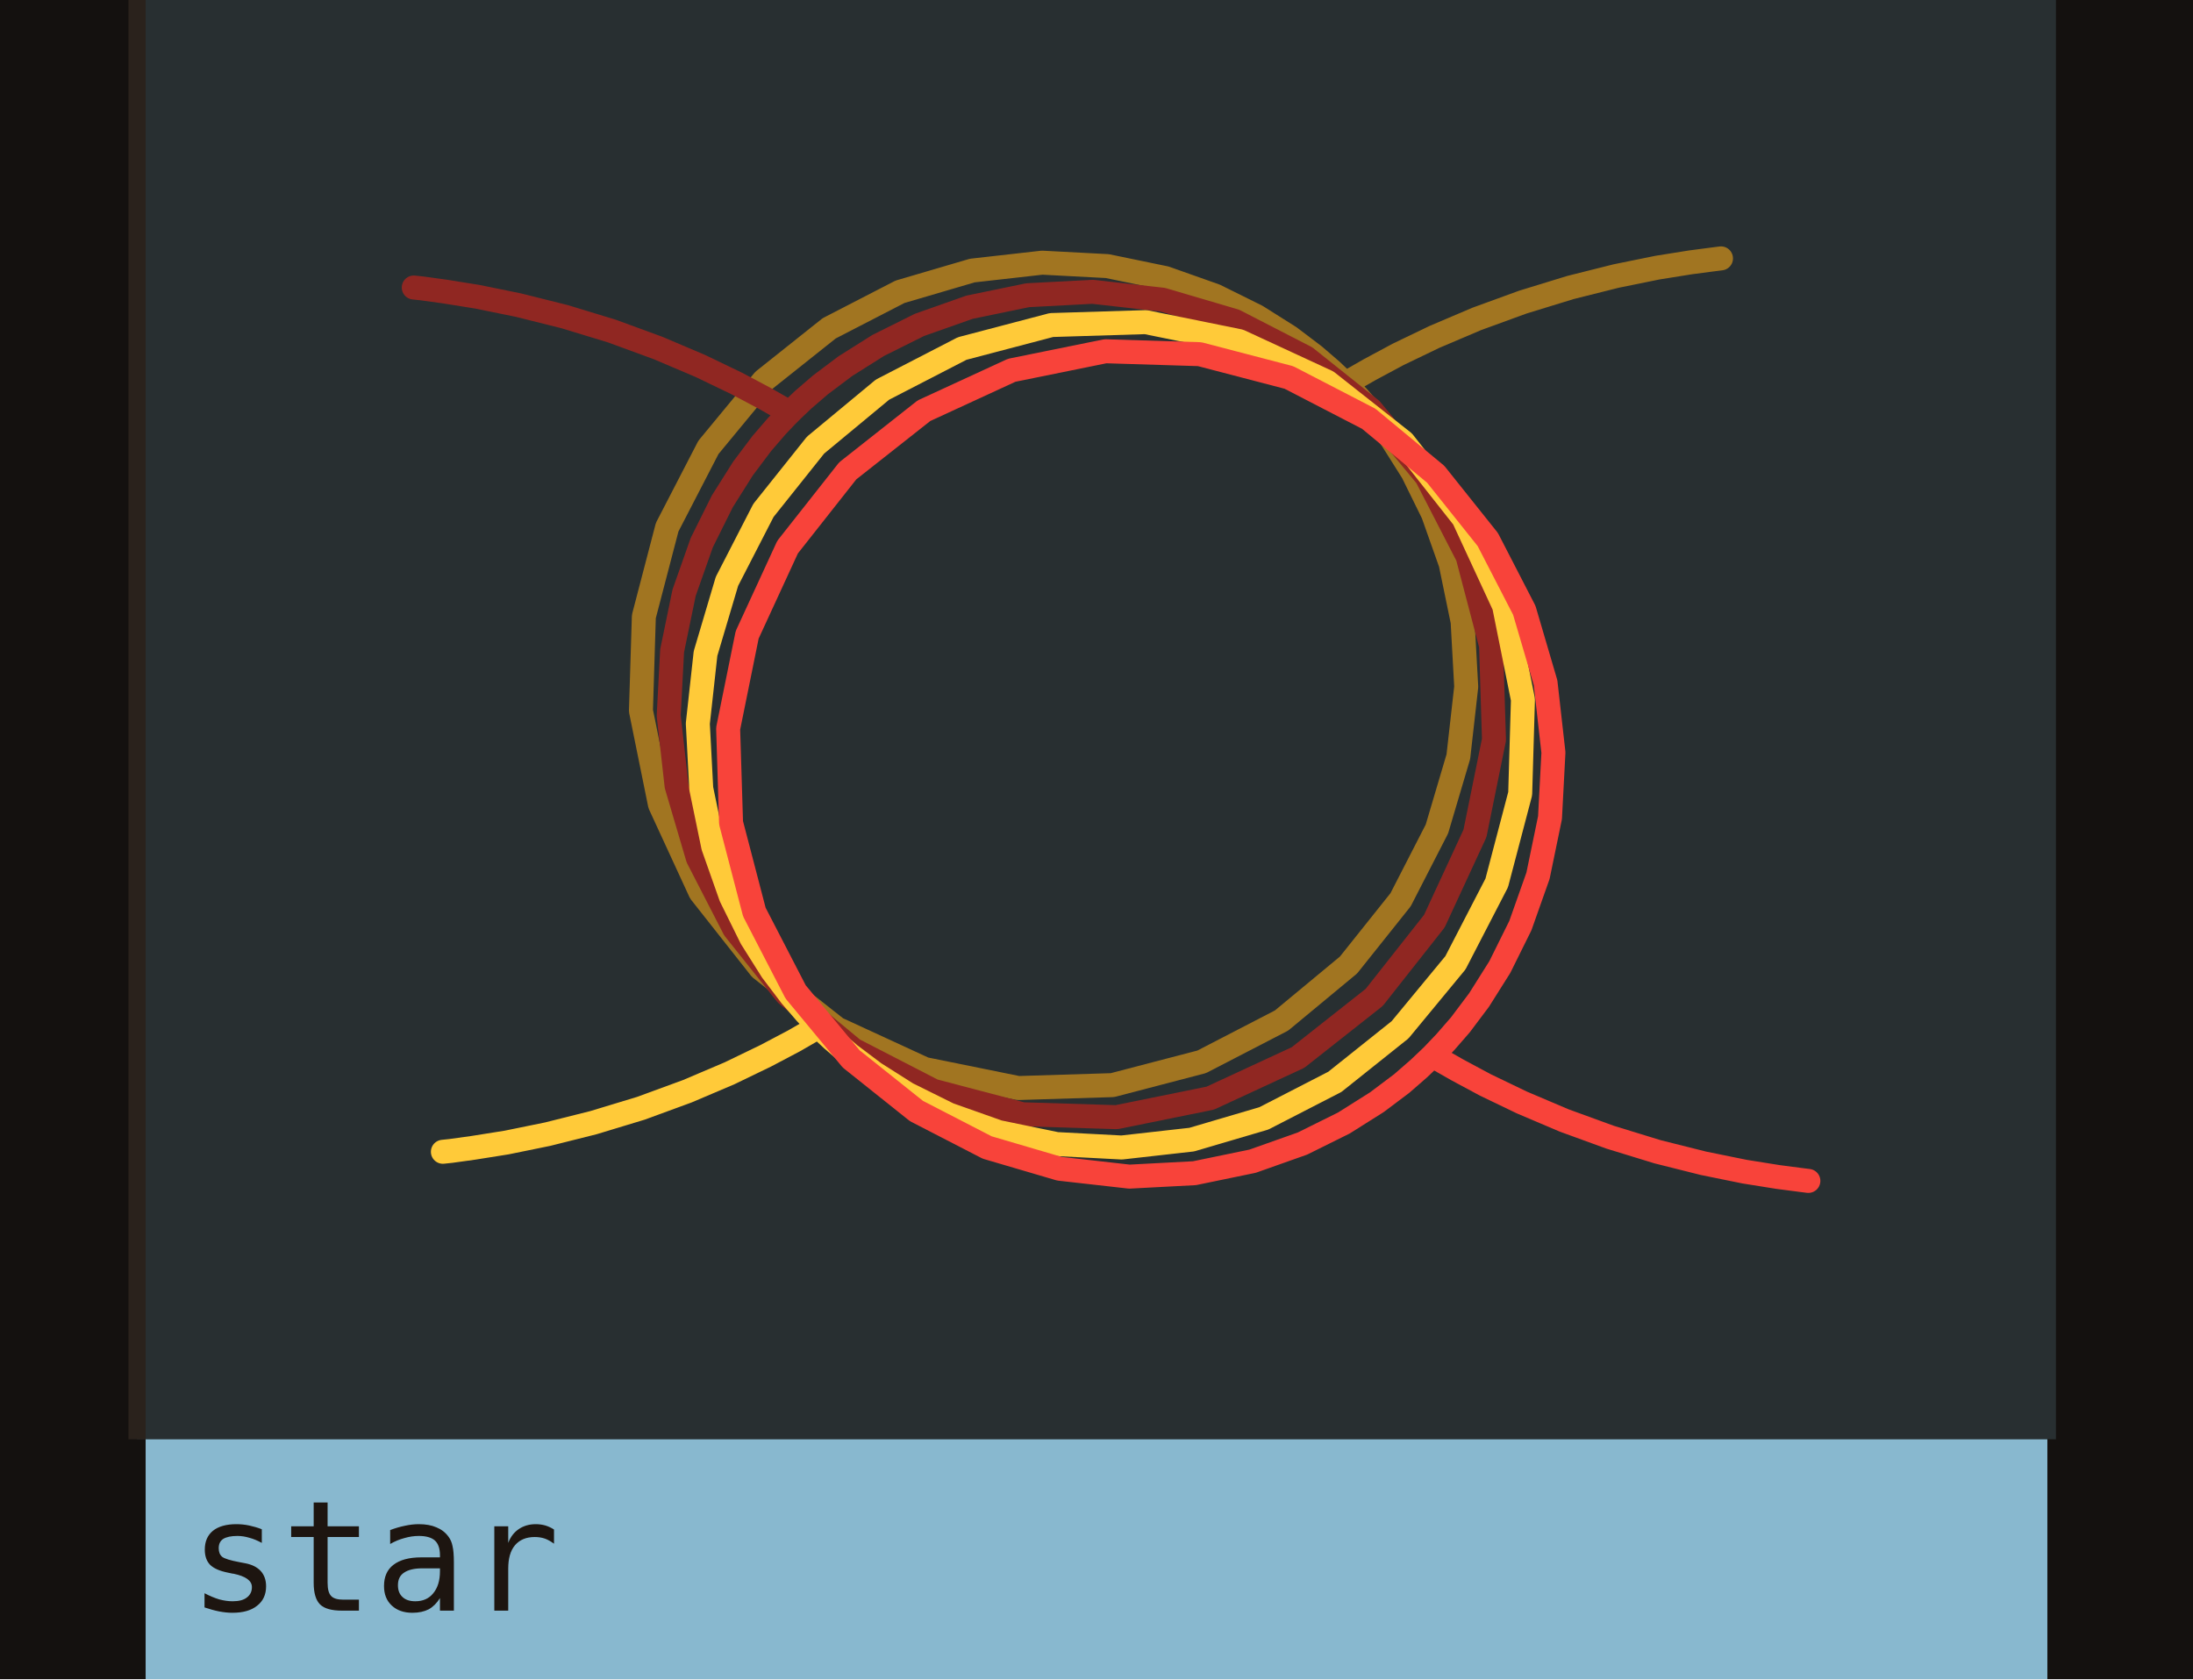
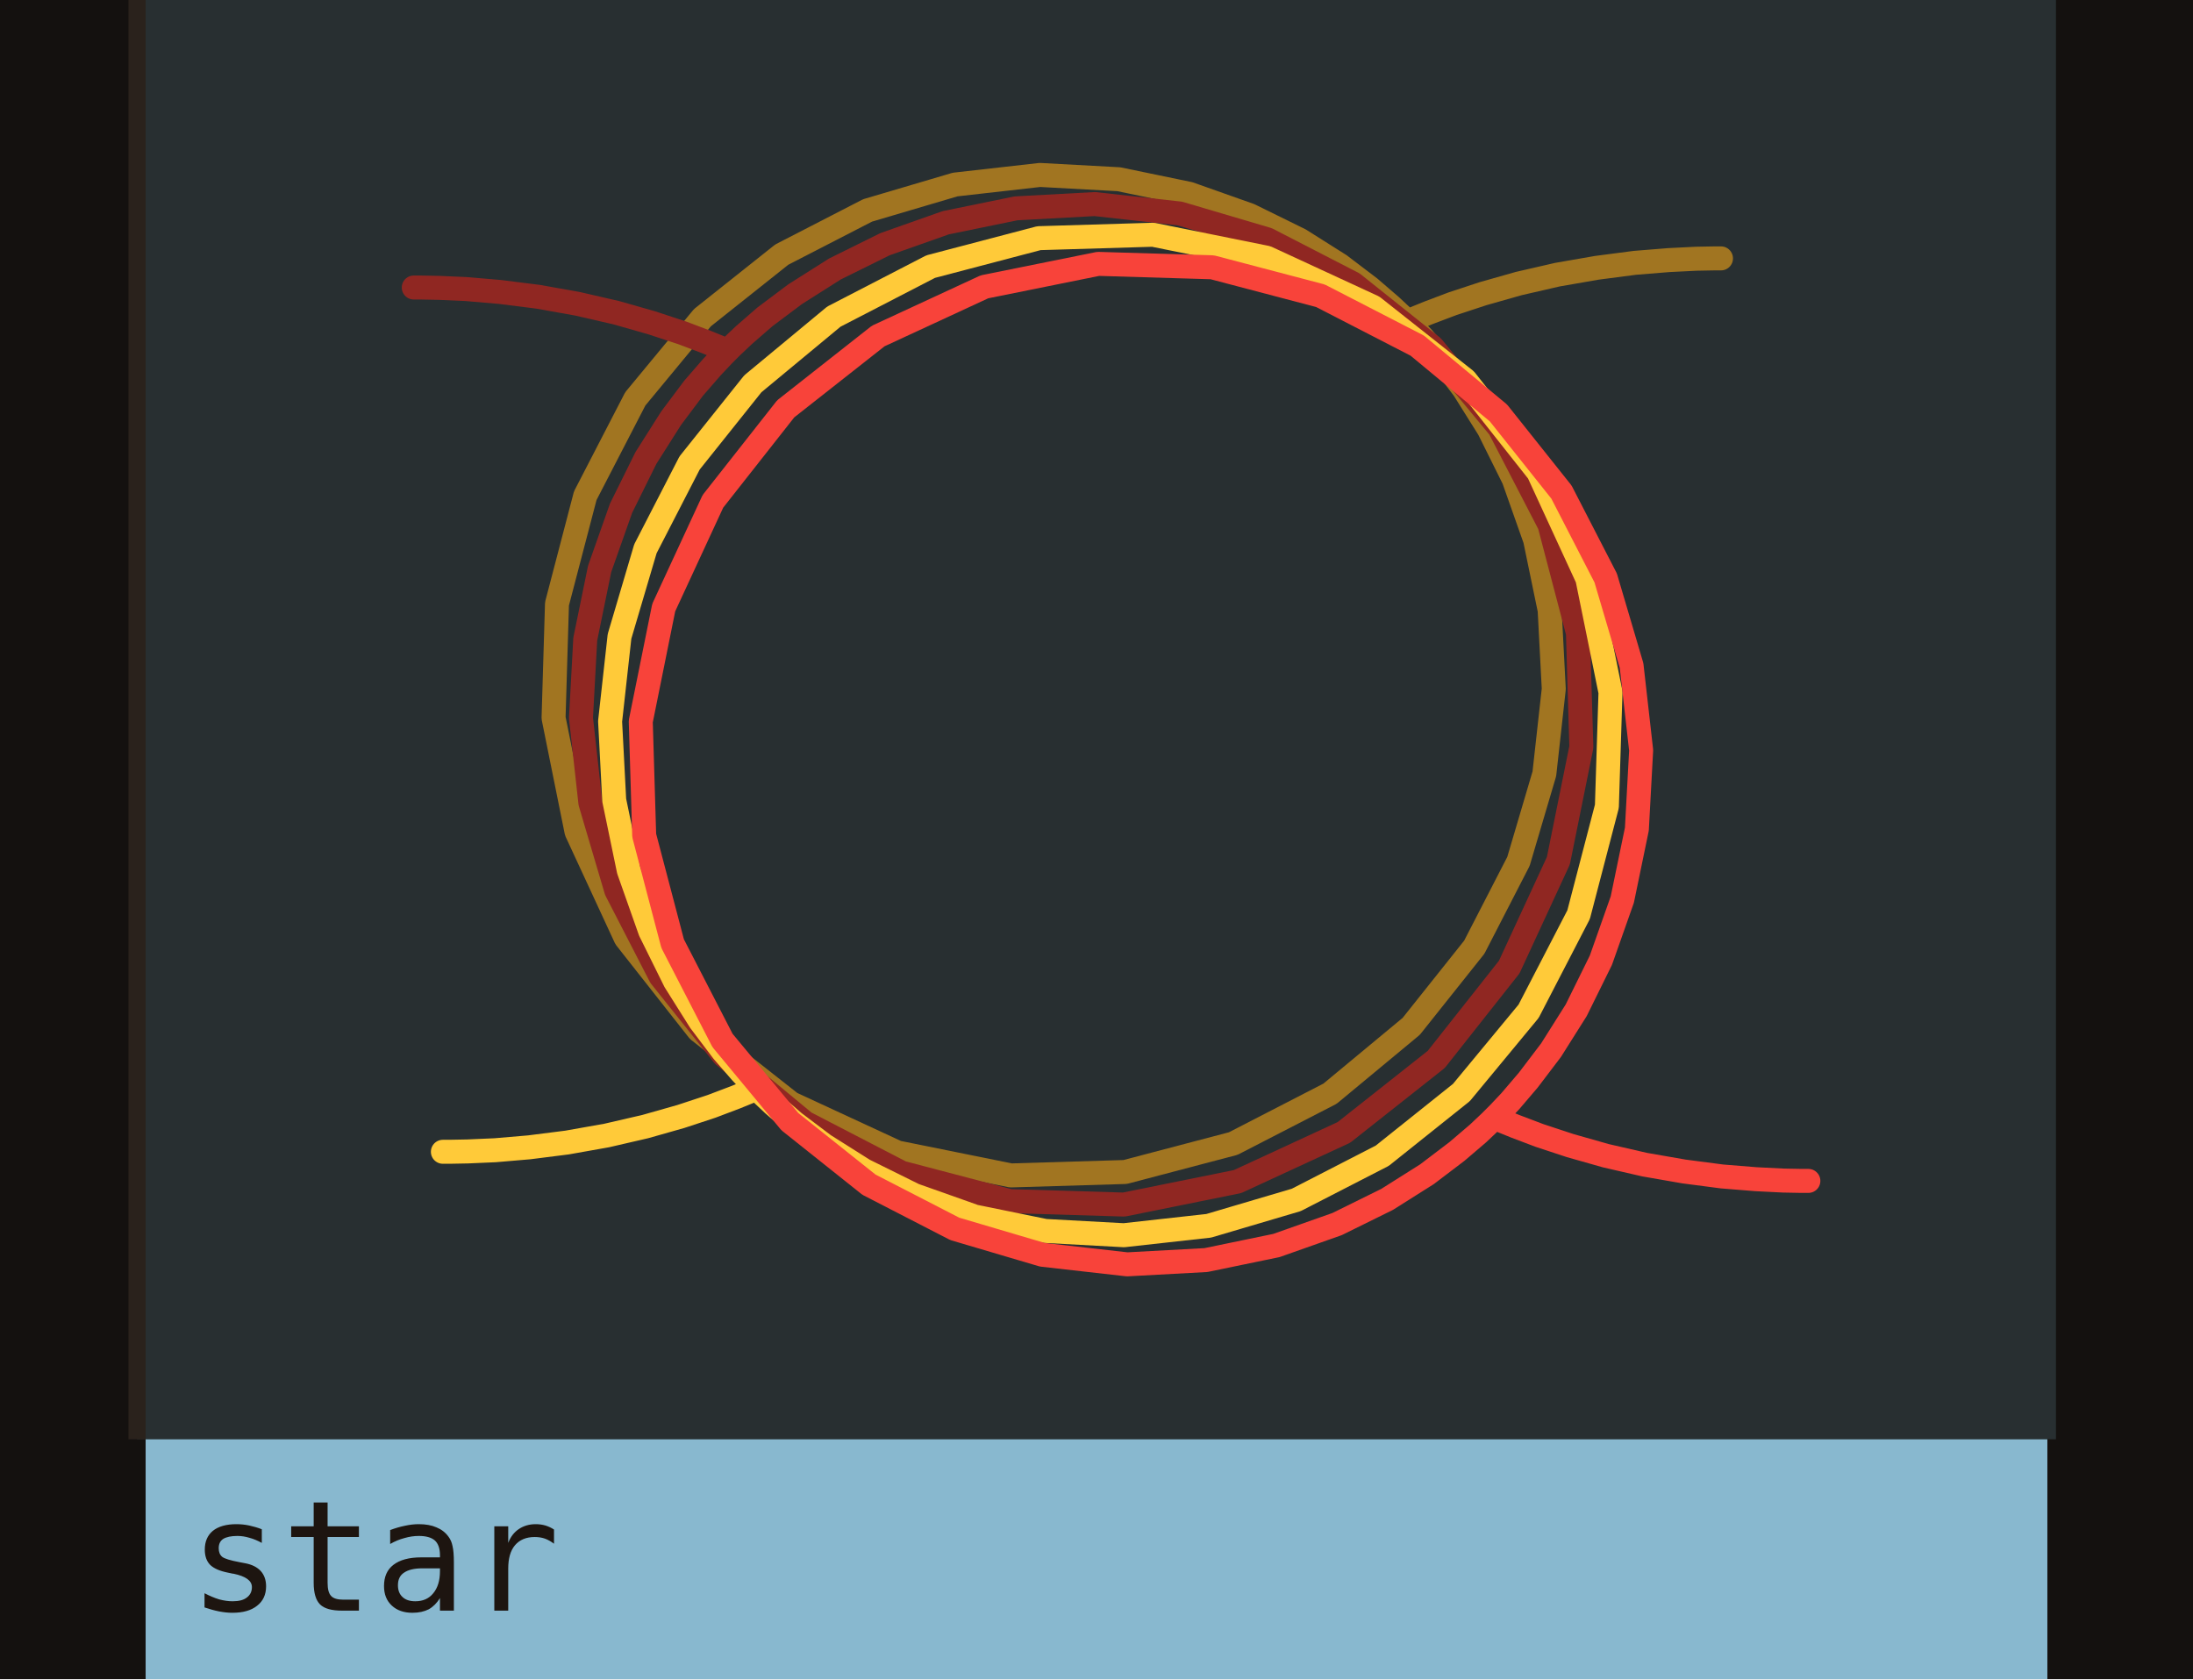
<svg xmlns="http://www.w3.org/2000/svg" viewBox="0 0 128 98" width="128" height="98" role="img">
  <rect width="128" height="98" fill="#14110f" />
  <svg x="8" y="0" width="112" height="84" viewBox="0 0 112 84">
    <rect width="112" height="84" fill="#88b8cf" fill-opacity="0.18" />
-     <path d="M92.45 15.08L91.98 15.14L90.68 15.31L88.74 15.62L86.33 16.11L83.66 16.78L80.89 17.63L78.2 18.61L75.73 19.66L73.61 20.68L71.97 21.56L70.9 22.17L70.52 22.39L70.32 22.2L69.72 21.63L68.71 20.76L67.27 19.67L65.35 18.46L62.93 17.26L60.02 16.23L56.63 15.53L52.83 15.33L48.75 15.79L44.53 17.03L40.4 19.16L36.58 22.2L33.35 26.11L30.94 30.77L29.58 35.98L29.41 41.48L30.52 46.95L32.88 52.07L36.39 56.52L40.84 60.03L45.96 62.39L51.43 63.5L56.93 63.33L62.14 61.97L66.8 59.56L70.71 56.32L73.75 52.51L75.87 48.38L77.12 44.16L77.58 40.08L77.37 36.28L76.67 32.89L75.64 29.98L74.45 27.56L73.24 25.64L72.15 24.19L71.28 23.19L70.71 22.59L70.52 22.39L70.9 22.17L71.97 21.56L73.61 20.68L75.73 19.66L78.2 18.61L80.89 17.63L83.66 16.78L86.33 16.11L88.74 15.62L90.68 15.31L91.98 15.14L92.45 15.08" fill="none" stroke="#a17521" stroke-width="1.4" stroke-linecap="round" stroke-linejoin="round" />
-     <path d="M16.15 16.78L16.62 16.83L17.93 17.01L19.87 17.32L22.27 17.81L24.95 18.48L27.71 19.32L30.41 20.31L32.88 21.36L35 22.38L36.64 23.25L37.71 23.86L38.09 24.09L37.89 24.29L37.33 24.88L36.46 25.89L35.37 27.34L34.16 29.26L32.96 31.67L31.93 34.59L31.23 37.98L31.03 41.77L31.49 45.86L32.73 50.07L34.86 54.21L37.9 58.02L41.81 61.26L46.47 63.66L51.68 65.03L57.17 65.2L62.64 64.09L67.76 61.72L72.21 58.21L75.72 53.76L78.09 48.64L79.2 43.17L79.03 37.68L77.66 32.47L75.26 27.81L72.02 23.9L68.21 20.86L64.07 18.73L59.86 17.49L55.77 17.03L51.98 17.23L48.59 17.93L45.67 18.96L43.26 20.16L41.34 21.37L39.89 22.46L38.88 23.33L38.29 23.89L38.09 24.09L37.71 23.86L36.64 23.25L35 22.38L32.88 21.36L30.41 20.31L27.71 19.32L24.95 18.48L22.27 17.81L19.87 17.32L17.93 17.01L16.62 16.83L16.15 16.78" fill="none" stroke="#902722" stroke-width="1.4" stroke-linecap="round" stroke-linejoin="round" />
-     <path d="M17.85 67.22L18.32 67.17L19.62 66.99L21.57 66.68L23.97 66.19L26.64 65.52L29.41 64.68L32.11 63.69L34.58 62.64L36.69 61.62L38.34 60.75L39.4 60.14L39.79 59.91L39.98 60.11L40.58 60.67L41.59 61.54L43.04 62.63L44.95 63.84L47.37 65.04L50.28 66.07L53.67 66.77L57.47 66.97L61.56 66.51L65.77 65.27L69.91 63.14L73.72 60.1L76.95 56.19L79.36 51.53L80.73 46.32L80.89 40.83L79.79 35.36L77.42 30.24L73.91 25.79L69.46 22.28L64.34 19.91L58.87 18.8L53.37 18.97L48.16 20.34L43.51 22.74L39.6 25.98L36.56 29.79L34.43 33.93L33.18 38.14L32.73 42.23L32.93 46.02L33.63 49.41L34.66 52.33L35.85 54.74L37.06 56.66L38.16 58.11L39.03 59.12L39.59 59.71L39.79 59.91L39.4 60.14L38.34 60.75L36.69 61.62L34.58 62.64L32.11 63.69L29.41 64.68L26.64 65.52L23.97 66.19L21.57 66.68L19.62 66.99L18.32 67.17L17.85 67.22" fill="none" stroke="#ffca39" stroke-width="1.4" stroke-linecap="round" stroke-linejoin="round" />
-     <path d="M97.55 68.92L97.07 68.86L95.77 68.69L93.83 68.38L91.42 67.89L88.75 67.22L85.98 66.37L83.29 65.39L80.82 64.34L78.7 63.32L77.06 62.44L75.99 61.83L75.61 61.61L75.8 61.41L76.37 60.81L77.24 59.81L78.33 58.36L79.54 56.44L80.74 54.02L81.77 51.11L82.47 47.72L82.67 43.92L82.21 39.84L80.97 35.62L78.84 31.49L75.8 27.68L71.89 24.44L67.23 22.03L62.02 20.67L56.52 20.5L51.05 21.61L45.93 23.97L41.48 27.48L37.97 31.93L35.61 37.05L34.5 42.52L34.67 48.02L36.03 53.23L38.44 57.89L41.68 61.8L45.49 64.84L49.62 66.97L53.84 68.21L57.92 68.67L61.72 68.47L65.11 67.77L68.02 66.74L70.44 65.54L72.36 64.33L73.81 63.24L74.81 62.37L75.41 61.8L75.61 61.61L75.99 61.83L77.06 62.44L78.7 63.32L80.82 64.34L83.29 65.39L85.98 66.37L88.75 67.22L91.42 67.89L93.83 68.38L95.77 68.69L97.07 68.86L97.55 68.92" fill="none" stroke="#f8433a" stroke-width="1.4" stroke-linecap="round" stroke-linejoin="round" />
+     <path d="M92.45 15.08L92.07 15.08L91 15.1L89.4 15.18L87.42 15.34L85.2 15.63L82.9 16.03L80.64 16.55L78.56 17.14L76.77 17.73L75.37 18.26L74.46 18.63L74.14 18.77L73.9 18.53L73.17 17.85L71.95 16.8L70.2 15.47L67.87 14L64.94 12.56L61.41 11.31L57.3 10.46L52.7 10.21L47.75 10.77L42.64 12.28L37.63 14.86L33 18.54L29.08 23.28L26.16 28.93L24.51 35.24L24.31 41.9L25.65 48.54L28.52 54.74L32.77 60.14L38.17 64.39L44.37 67.26L51 68.6L57.67 68.4L63.98 66.74L69.63 63.83L74.37 59.9L78.05 55.28L80.63 50.27L82.14 45.16L82.69 40.21L82.45 35.61L81.6 31.5L80.35 27.96L78.9 25.04L77.44 22.71L76.11 20.96L75.06 19.73L74.38 19.01L74.14 18.77L74.46 18.63L75.37 18.26L76.77 17.73L78.56 17.14L80.64 16.55L82.9 16.03L85.2 15.63L87.42 15.34L89.4 15.18L91 15.1L92.07 15.08L92.45 15.08" fill="none" stroke="#a17521" stroke-width="1.4" stroke-linecap="round" stroke-linejoin="round" />
+     <path d="M16.15 16.78L16.54 16.78L17.61 16.8L19.21 16.87L21.19 17.04L23.41 17.32L25.71 17.73L27.97 18.25L30.04 18.84L31.83 19.43L33.23 19.96L34.14 20.33L34.47 20.47L34.23 20.71L33.55 21.43L32.49 22.65L31.17 24.41L29.7 26.73L28.25 29.66L27 33.2L26.16 37.3L25.91 41.9L26.46 46.86L27.97 51.97L30.55 56.98L34.24 61.6L38.98 65.52L44.62 68.44L50.94 70.1L57.6 70.3L64.23 68.96L70.44 66.09L75.83 61.83L80.09 56.44L82.96 50.23L84.3 43.6L84.1 36.94L82.44 30.62L79.52 24.98L75.6 20.24L70.98 16.55L65.97 13.97L60.86 12.46L55.9 11.91L51.3 12.16L47.2 13L43.66 14.25L40.73 15.7L38.41 17.17L36.65 18.49L35.43 19.55L34.71 20.23L34.47 20.47L34.14 20.33L33.23 19.96L31.83 19.43L30.04 18.84L27.97 18.25L25.71 17.73L23.41 17.32L21.19 17.04L19.21 16.87L17.61 16.8L16.54 16.78L16.15 16.78" fill="none" stroke="#902722" stroke-width="1.4" stroke-linecap="round" stroke-linejoin="round" />
+     <path d="M17.85 67.22L18.24 67.22L19.3 67.2L20.9 67.13L22.89 66.96L25.1 66.68L27.41 66.27L29.66 65.75L31.74 65.16L33.53 64.57L34.93 64.04L35.84 63.67L36.17 63.53L36.41 63.77L37.13 64.45L38.35 65.51L40.1 66.83L42.43 68.3L45.36 69.75L48.89 71L53 71.84L57.6 72.09L62.55 71.54L67.66 70.03L72.68 67.45L77.3 63.76L81.22 59.02L84.14 53.38L85.79 47.06L86 40.4L84.65 33.77L81.79 27.56L77.53 22.17L72.14 17.91L65.93 15.04L59.3 13.7L52.64 13.9L46.32 15.56L40.67 18.48L35.94 22.4L32.25 27.02L29.67 32.03L28.16 37.14L27.61 42.1L27.85 46.7L28.7 50.8L29.95 54.34L31.4 57.27L32.86 59.59L34.19 61.35L35.25 62.57L35.93 63.29L36.17 63.53L35.84 63.67L34.93 64.04L33.53 64.57L31.74 65.16L29.66 65.75L27.41 66.27L25.1 66.68L22.89 66.96L20.9 67.13L19.3 67.2L18.24 67.22L17.85 67.22" fill="none" stroke="#ffca39" stroke-width="1.4" stroke-linecap="round" stroke-linejoin="round" />
+     <path d="M97.55 68.92L97.16 68.92L96.09 68.9L94.49 68.82L92.51 68.66L90.29 68.37L87.99 67.97L85.73 67.45L83.65 66.86L81.86 66.27L80.46 65.74L79.55 65.37L79.23 65.23L79.47 64.99L80.15 64.27L81.2 63.04L82.53 61.29L84 58.96L85.44 56.04L86.69 52.5L87.54 48.39L87.79 43.79L87.23 38.84L85.72 33.73L83.14 28.72L79.46 24.1L74.72 20.17L69.07 17.26L62.76 15.6L56.1 15.4L49.46 16.74L43.26 19.61L37.86 23.86L33.61 29.26L30.74 35.46L29.4 42.1L29.6 48.76L31.26 55.07L34.17 60.72L38.1 65.46L42.72 69.14L47.73 71.72L52.84 73.23L57.79 73.79L62.39 73.54L66.5 72.69L70.04 71.44L72.96 70L75.29 68.53L77.04 67.2L78.27 66.15L78.99 65.47L79.23 65.23L79.55 65.37L80.46 65.74L81.86 66.27L83.65 66.86L85.73 67.45L87.99 67.97L90.29 68.37L92.51 68.66L94.49 68.82L96.09 68.9L97.16 68.92L97.55 68.92" fill="none" stroke="#f8433a" stroke-width="1.4" stroke-linecap="round" stroke-linejoin="round" />
  </svg>
  <path d="M8 0L8 84" stroke="#2a221c" stroke-width="1" fill="none" />
  <svg x="8" y="84" width="112" height="14" viewBox="0 0 112 14">
    <rect x="0.5" width="111" height="14" fill="#88b8cf" />
    <text x="3" y="10" fill="#1d1510" font-size="9" font-family="ui-monospace, Menlo, monospace">star</text>
  </svg>
</svg>
